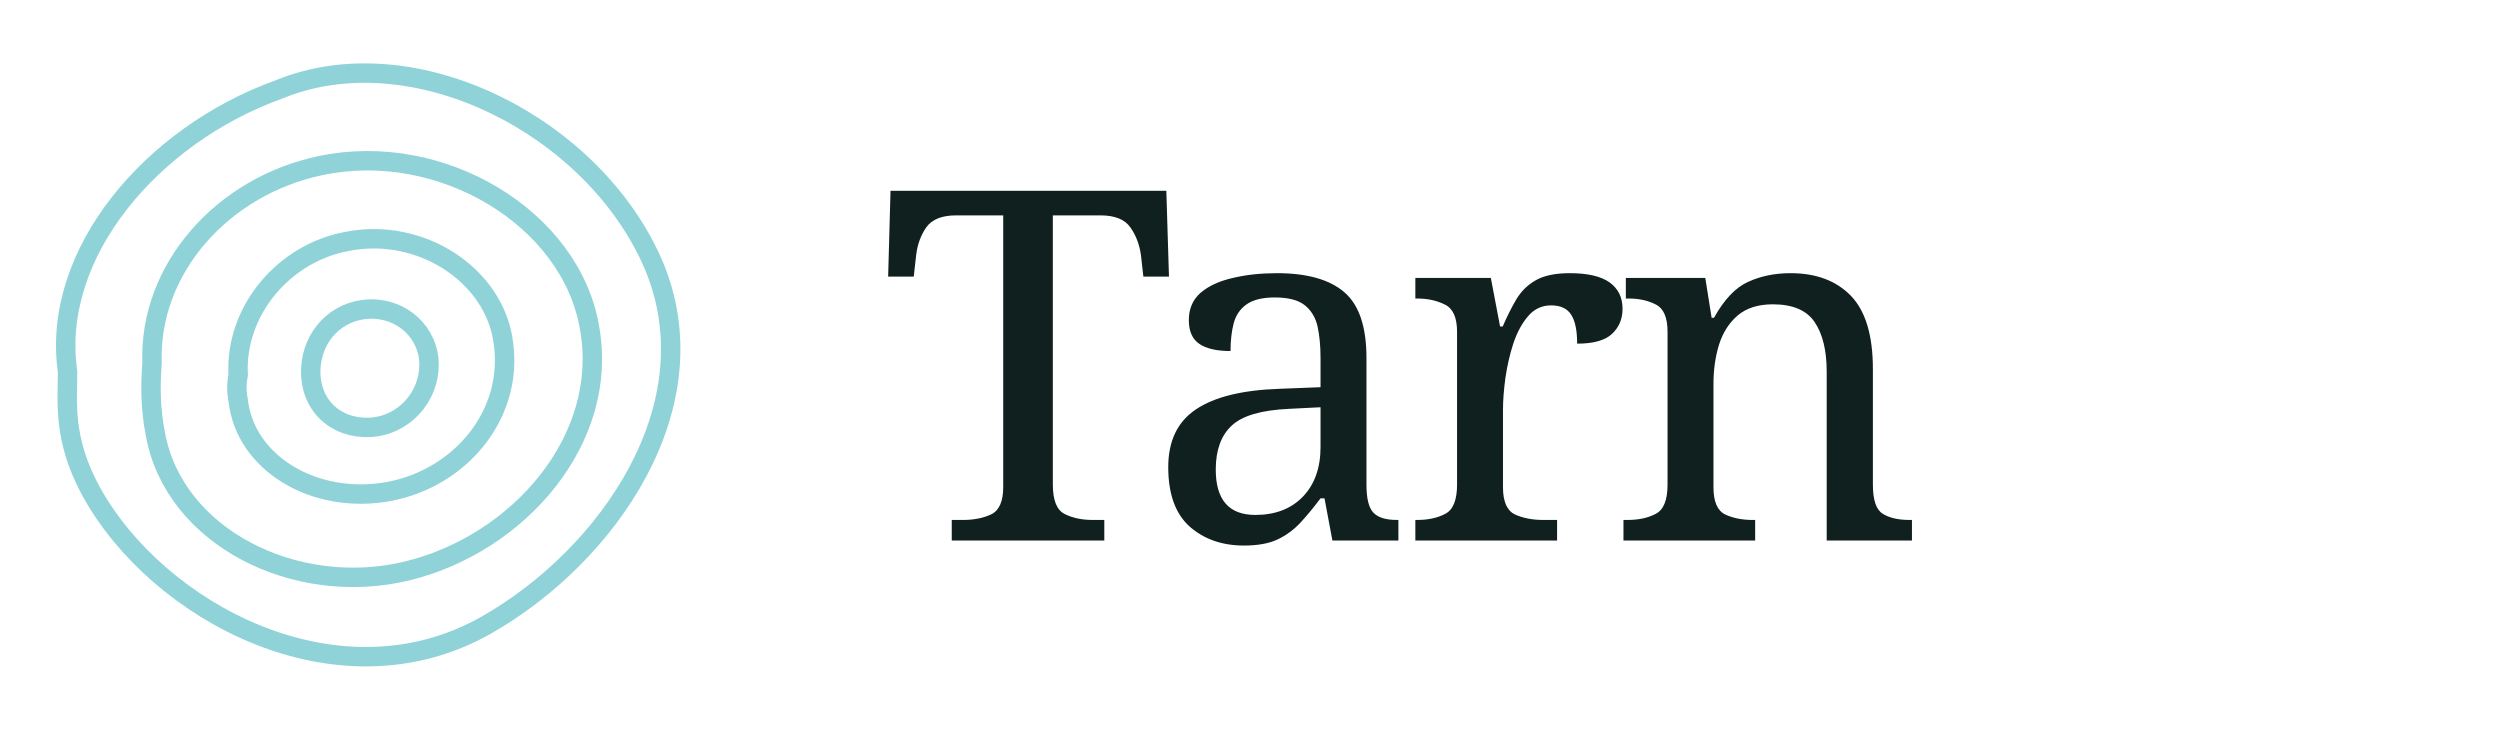
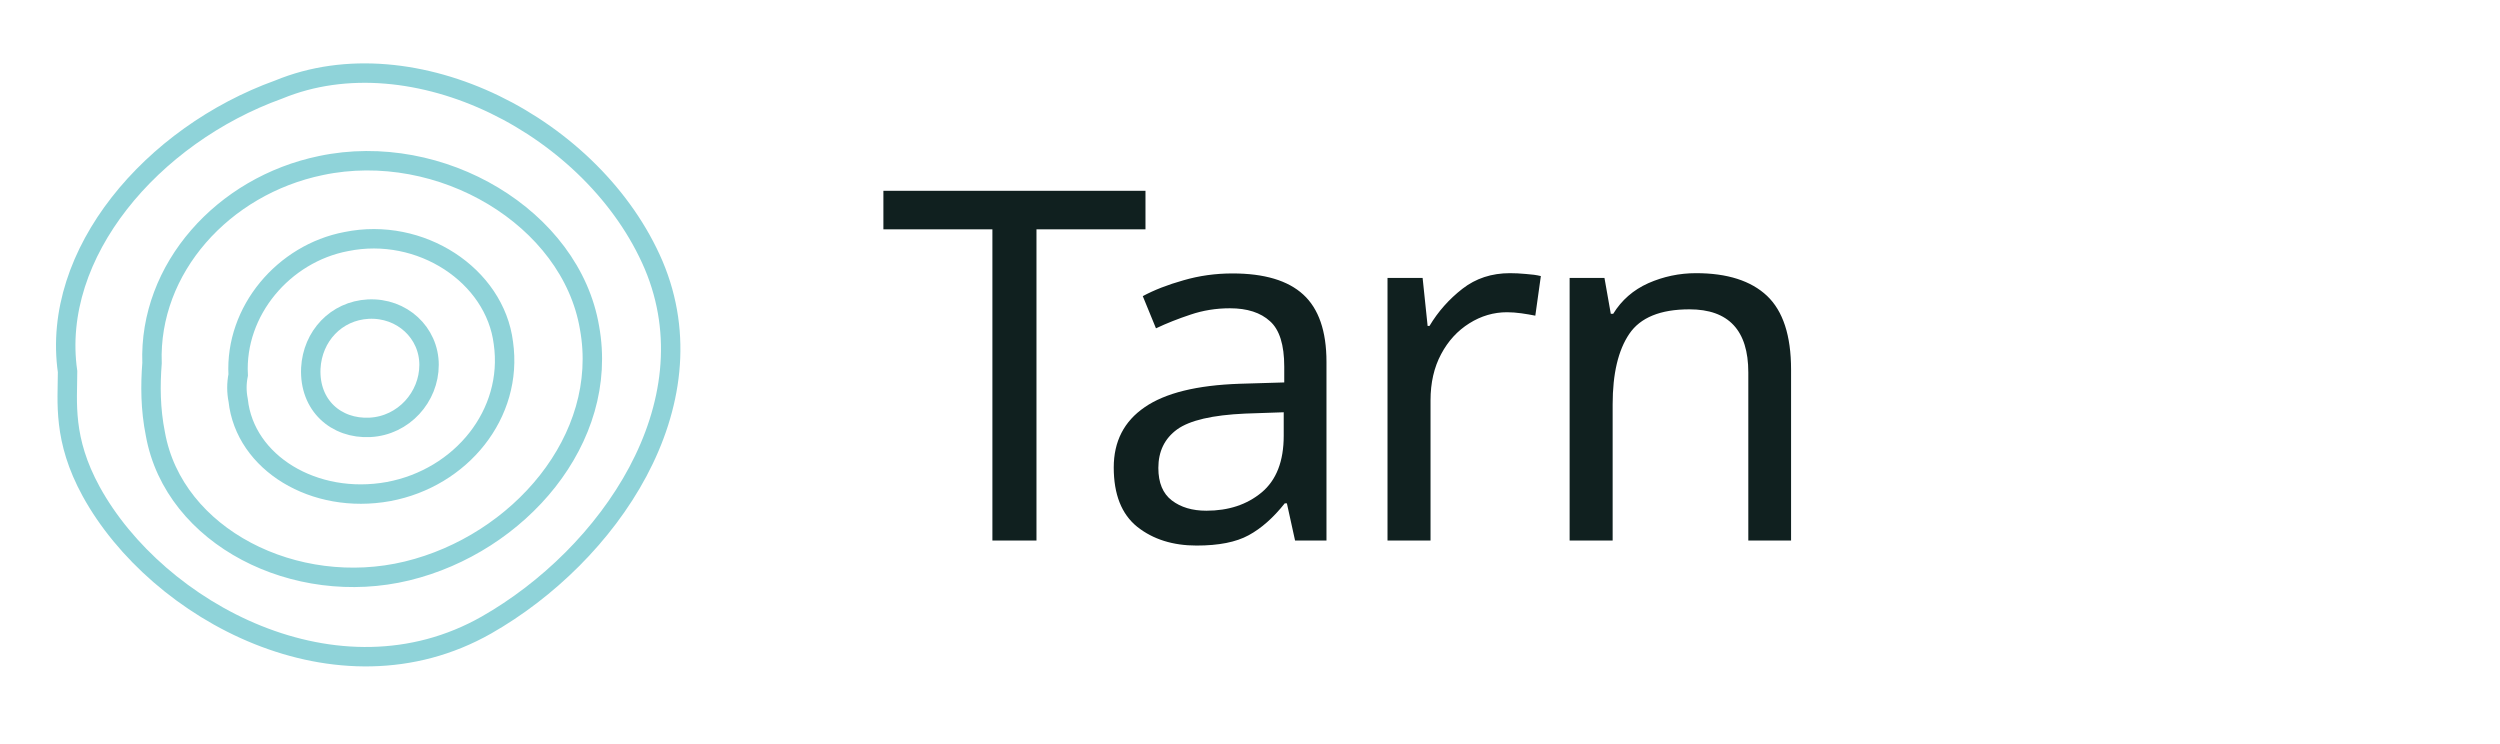
<svg xmlns="http://www.w3.org/2000/svg" viewBox="0 0 148 44" role="img" aria-labelledby="title">
  <g fill="none" stroke="#8FD3D9" stroke-width="1.15" stroke-linecap="round">
    <path d="M4 22C3 15 9 8 16.5 5.3 24.5 2 35.2 7.5 38.7 15.7 42.2 24 36 32.9 28.8 37 20 42 9.3 36.2 5.4 29.1 3.7 26 4 23.8 4 22Z" />
    <path d="M9 21.5c-.2-5.6 4.2-10.5 10-11.7 7.1-1.5 14.8 3.1 15.9 9.6 1.2 6.6-4.2 12.8-10.8 14.4-6.6 1.6-13.8-2-14.9-8.1-.3-1.5-.3-2.9-.2-4.2Z" />
    <path d="M14.1 22.2c-.2-3.8 2.7-7.2 6.4-7.9 4.4-.9 8.8 2 9.3 6 .6 4.2-2.5 8-6.8 8.8-4.4.8-8.5-1.7-8.9-5.4-.1-.5-.1-1 0-1.5Z" />
    <path d="M18.4 21.8c.1-1.9 1.5-3.4 3.4-3.5 2-.1 3.6 1.4 3.6 3.3 0 1.9-1.5 3.6-3.5 3.7-2 .1-3.6-1.3-3.5-3.5Z" />
  </g>
-   <text x="52" y="32" fill="#10201F" font-family="Georgia, serif" font-size="29" letter-spacing="-1.2">Tarn</text>
+   <text x="52" y="32" fill="#10201F" font-family="system-ui, sans-serif" font-size="29" letter-spacing="-1.2">Tarn</text>
</svg>
